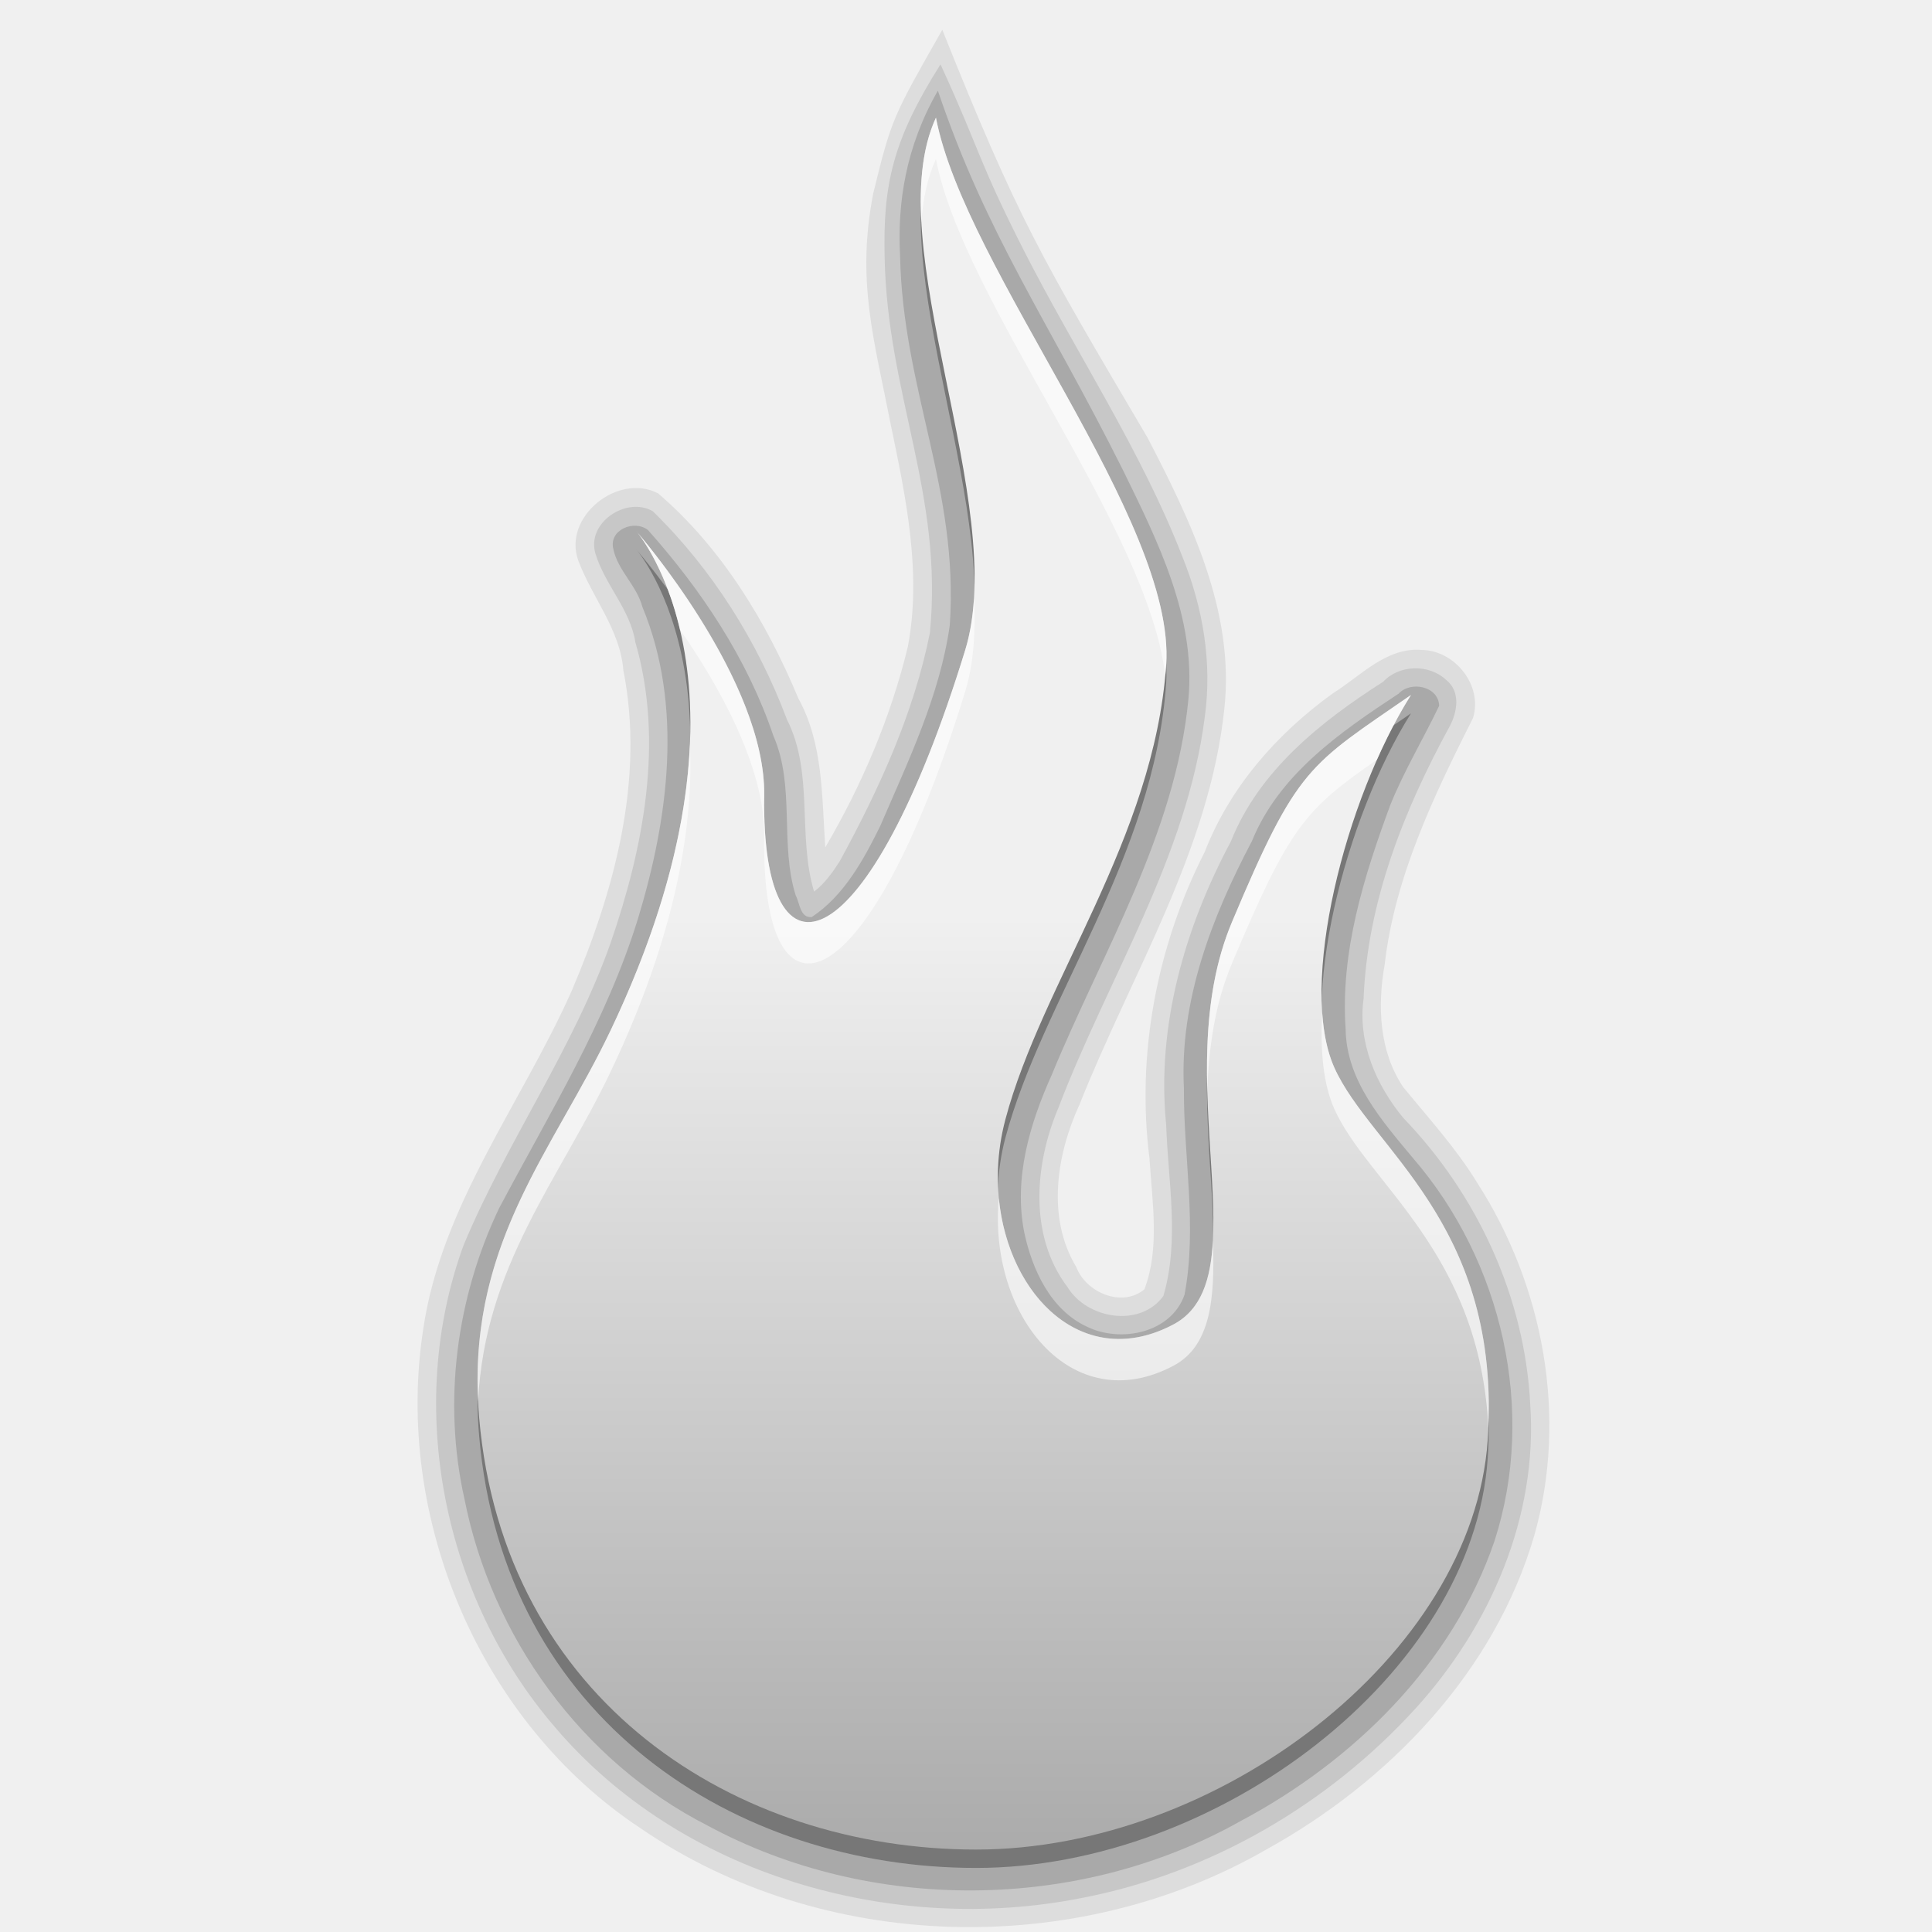
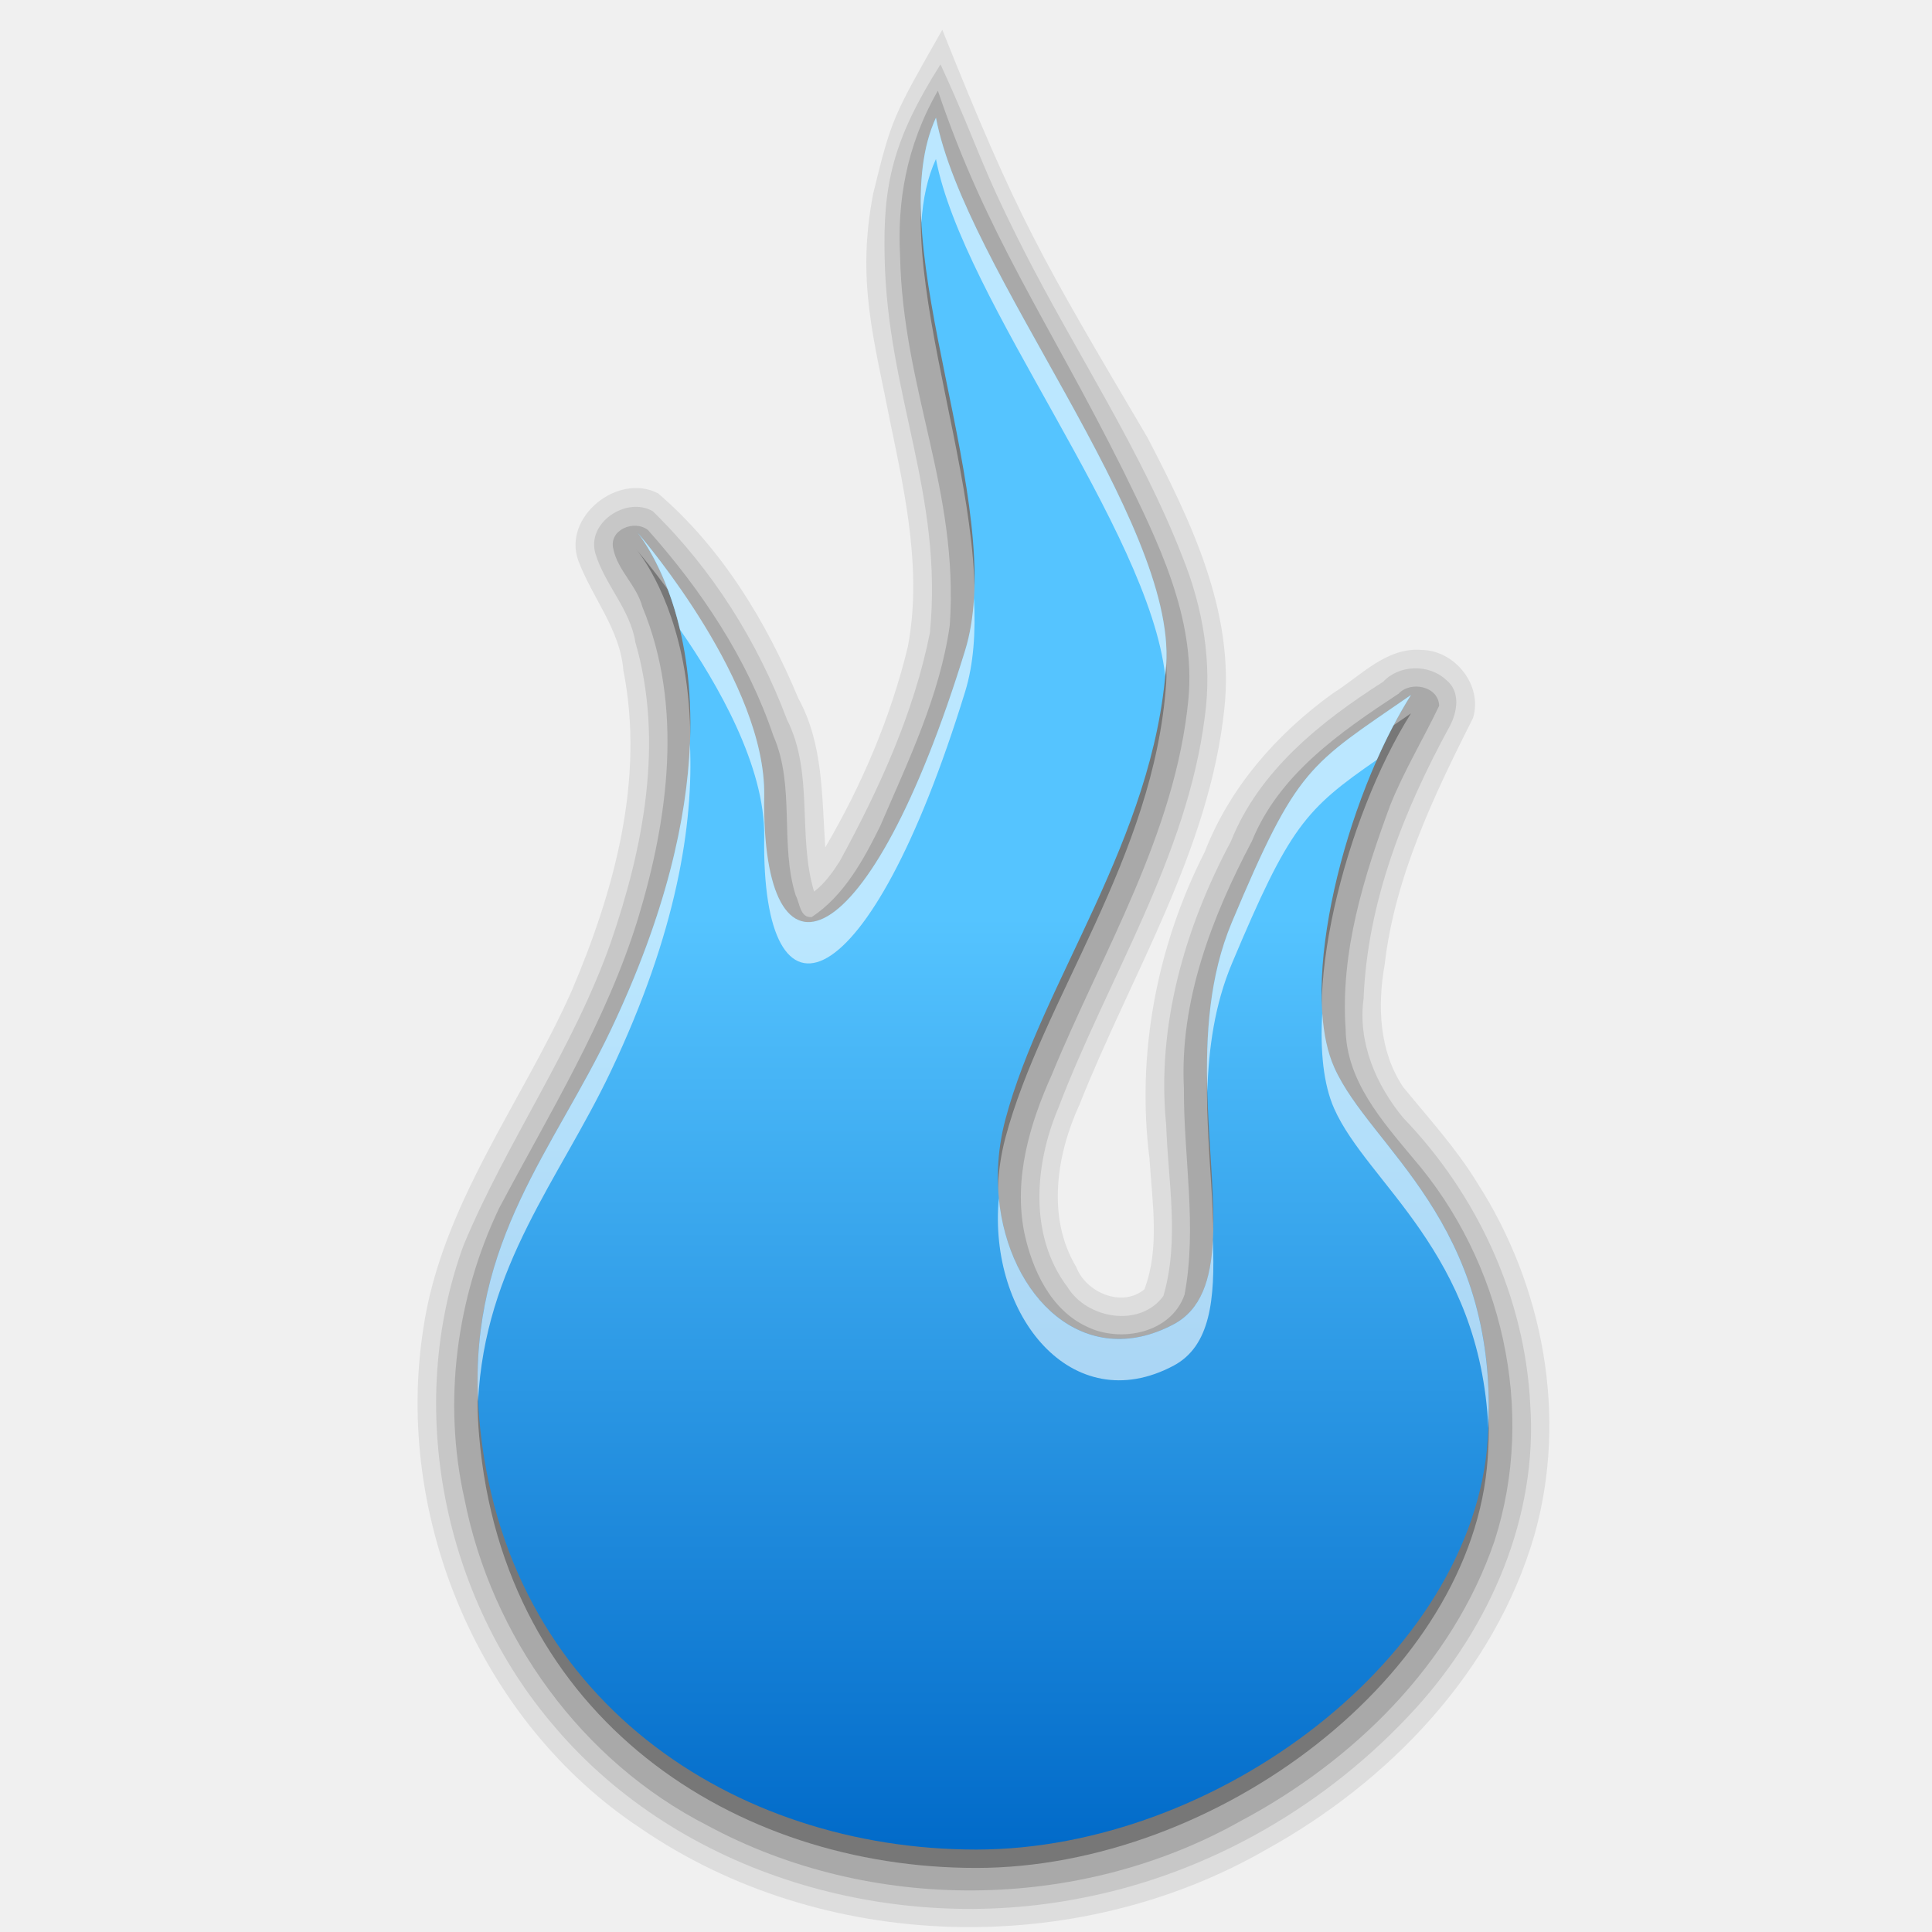
<svg xmlns="http://www.w3.org/2000/svg" xmlns:xlink="http://www.w3.org/1999/xlink" version="1.1" id="svg2" height="1000" width="1000">
  <defs id="defs4">
-     <linearGradient id="linearGradient4094">
-       <stop style="stop-color:#aaaaaa;stop-opacity:1;" offset="0" id="stop4096" />
-       <stop style="stop-color:#f0f0f0;stop-opacity:1;" offset="1" id="stop4098" />
+     <linearGradient xlink:href="#linearGradient4414-9-4" id="linearGradient4362" gradientUnits="userSpaceOnUse" gradientTransform="matrix(1.18867,0,0,1.18867,-84.92715,4.194138)" x1="499.015" y1="852.696" x2="499.015" y2="439.806" />
+     <linearGradient id="linearGradient4414-9-4">
+       <stop style="stop-color:#0069c8;stop-opacity:1;" offset="0" id="stop4416-1-2" />
+       <stop style="stop-color:#55c4ff;stop-opacity:1;" offset="1" id="stop4418-5-3" />
    </linearGradient>
-     <linearGradient xlink:href="#linearGradient4094" id="linearGradient4362" gradientUnits="userSpaceOnUse" gradientTransform="matrix(1.18867,0,0,1.18867,-84.92715,4.194138)" x1="499.015" y1="852.696" x2="499.015" y2="439.806" />
+     <linearGradient y2="98.363" x2="623.248" y1="993.461" x1="623.248" gradientTransform="matrix(0.2791091,0,0,0.2790733,1346.239,581.4363)" gradientUnits="userSpaceOnUse" id="linearGradient3948" xlink:href="#linearGradient4414-9-4" />
  </defs>
  <g id="layer1" transform="translate(0,-52.36218)">
    <path style="opacity:0.08;fill:#000000;fill-opacity:1;stroke:none" d="m 451.942,152.675 c -8.711,45.083 0.381,74.927 9.026,119.058 7.823,37.689 16.208,76.767 8.963,115.215 -8.829,36.608 -23.772,71.582 -42.764,104.007 -1.818,-26.013 -0.961,-53.593 -13.915,-77.044 -16.561,-39.775 -39.746,-78 -72.635,-106.197 -20.736,-10.789 -49.468,12.138 -41.306,34.769 7.186,19.213 21.702,35.768 23.328,56.796 11.233,56.54 -4.756,114.496 -26.84,166.2 -25.881,58.004 -67.215,110.456 -76.686,174.503 -15.359,98.253 29.532,203.981 112.562,258.769 93.987,64.403 224.864,67.696 323.457,11.096 63.657,-35.118 118.529,-92.052 139.074,-162.922 17.366,-61.375 4.669,-129.073 -29.531,-182.238 -10.931,-17.943 -25.196,-33.501 -38.405,-49.684 -12.489,-18.654 -13.364,-41.958 -9.55,-63.5 5.203,-45.206 25.425,-87.209 45.727,-127.559 5.119,-16.772 -9.31,-34.944 -26.559,-35.177 -18.332,-1.505 -31.59,13.482 -45.902,22.387 -28.924,20.855 -53.388,48.549 -66.394,82.094 -24.757,48.596 -35.517,104.532 -28.598,158.921 1.352,22.352 5.419,46.185 -2.637,67.531 -11.626,9.684 -30.312,1.668 -35.289,-11.552 -15.416,-25.56 -10.218,-58.351 1.763,-84.242 C 585.618,556.442 626.012,492.556 633.736,419.077 639.144,369.013 616.383,322.06 593.964,278.898 538.33,184.591 526.908,165.669 487.731,67.773 462.34,112.502 461.463,113.454 451.942,152.675 z" id="path4142" />
    <path style="opacity:0.1;fill:#000000;fill-opacity:1;stroke:none" d="m 457.88,185.71 c 1.435,71.239 30.433,122.484 23.436,194.193 -8.329,41.696 -26.357,80.984 -46.645,118.184 -3.735,5.843 -7.769,11.545 -13.298,15.75 -8.714,-28.84 0.005,-61.358 -14.009,-88.965 -15.156,-40.332 -38.705,-77.93 -69.532,-107.946 -13.79,-7.828 -34.583,6.23 -29.568,22.176 4.909,16.064 17.922,28.658 20.588,45.639 14.909,51.336 4.256,106.211 -12.783,155.621 -19.353,54.952 -53.751,102.872 -76.116,156.496 -30.587,83.7 -10.486,182.392 47.25,249.432 65.323,76.865 174.753,107.882 272.531,88.498 66.387,-12.693 127.711,-48.406 173.015,-98.189 C 771.294,894.189 796.028,837.474 792.058,779.395 789.292,723.993 764.72,670.79 726.378,631.032 712.182,613.899 702.669,591.787 705.799,569.147 c 1.975,-49.899 20.852,-97.535 44.649,-141.006 3.916,-7.494 5.55,-17.776 -1.783,-23.736 -8.851,-8.466 -24.358,-8.145 -32.755,0.836 -32.252,20.597 -64.285,46.047 -78.785,82.609 -23.857,44.6 -38.587,95.517 -33.538,146.524 1.008,29.461 7.021,60.061 -1.426,88.78 -12.145,16.665 -39.705,11.848 -49.701,-4.718 -19.961,-26.418 -17.037,-63.384 -4.655,-92.597 25.663,-67.323 66.683,-130 75.827,-202.676 3.853,-28.019 -1.04,-56.445 -11.562,-82.501 -21.625,-55.728 -55.215,-105.752 -82.254,-158.919 -23.954,-47.285 -21.937,-50.113 -43.008,-96.086 -24.776,39.195 -29.825,62.326 -28.927,100.053 z" id="path4132" />
    <path style="opacity:0.15;fill:#000000;fill-opacity:1;stroke:none" d="m 465.864,184.36 c 1.353,69.969 30.529,121.234 25.751,191.554 -5.179,36.639 -21.574,70.405 -36.068,104.112 -8.647,17.535 -18.762,36.027 -35.401,46.998 -6.054,0.6 -6.139,-7.247 -8.246,-11.069 -8.431,-26.634 -0.146,-56.621 -11.59,-82.724 -13.451,-39.767 -37.171,-75.389 -64.931,-106.535 -7.103,-5.541 -20.364,-0.139 -17.941,9.769 2.295,11.2 12.141,18.942 15.044,29.977 21.356,51.486 13.421,109.962 -2.325,161.604 -16.435,53.138 -45.956,100.901 -71.855,149.753 -22.115,46.39 -29.202,100.099 -17.892,150.455 14.078,71.357 60.721,135.816 125.652,168.926 84.297,45.617 192.181,44.84 275.706,-2.045 58.725,-31.147 110.011,-81.397 131.785,-145.164 21.843,-67.479 3.929,-144.776 -42.039,-198.001 -16.126,-19.368 -34.661,-40.247 -35.009,-66.881 -2.809,-40.005 9.425,-78.998 23.112,-116.05 7.146,-17.711 17.193,-34.408 25.296,-51.373 -0.363,-10.205 -14.828,-13.021 -21.025,-6.241 -30.099,19.787 -61.901,41.762 -75.91,76.326 -20.744,39.316 -37.465,82.611 -35.193,127.865 -0.223,35.553 6.976,71.611 0.334,106.832 -6.899,20.04 -33.304,25.166 -50.667,16.53 -18.647,-8.689 -28.207,-29.469 -32.28,-48.624 -5.589,-28.081 2.785,-56.225 14.236,-81.705 26.195,-63.703 63.982,-124.585 70.716,-194.401 3.953,-42.422 -15.944,-81.876 -33.989,-118.793 C 542.108,217.507 510.865,174.486 485.438,99.289 468.648,128.557 464.487,157.73 465.864,184.36 z" id="path4120" />
    <path style="opacity:0.3;fill:#000000;fill-opacity:1;stroke:none" d="m 329.339,336.775 c 0,0 71.057,81.116 -13.24,258.319 -30.263,63.616 -75.657,111.81 -68.091,200.487 12.492,146.413 132.399,223.62 257.232,223.62 124.833,0 257.232,-100.243 264.798,-212.053 7.566,-111.81 -60.525,-150.365 -79.439,-192.776 -18.914,-42.411 5.674,-138.798 39.72,-192.776 -52.96,36.627 -58.634,36.627 -92.679,117.593 -34.045,80.966 15.392,184.016 -30.263,208.198 -57.981,30.711 -105.015,-38.107 -87.005,-106.027 18.914,-71.327 76.937,-145.076 83.222,-235.186 5.233,-75.029 -104.028,-204.342 -119.159,-283.38 -30.263,65.544 38.322,200.248 15.131,275.669 C 449.664,560.753 394.031,578.238 395.538,473.646 396.402,413.699 329.339,336.775 329.339,336.775 z" id="path4118" />
-     <path id="path4019-2" d="m 329.339,327.266 c 0,0 71.057,81.116 -13.24,258.319 -30.263,63.616 -75.657,111.81 -68.091,200.487 12.492,146.413 132.399,223.62 257.232,223.62 124.833,0 257.232,-100.243 264.798,-212.053 7.566,-111.81 -60.525,-150.365 -79.439,-192.776 -18.914,-42.411 5.674,-138.798 39.72,-192.776 -52.96,36.627 -58.634,36.627 -92.679,117.593 -34.045,80.966 15.392,184.016 -30.263,208.198 -57.981,30.711 -105.015,-38.107 -87.005,-106.027 18.914,-71.327 76.937,-145.076 83.222,-235.186 5.233,-75.029 -104.028,-204.342 -119.159,-283.38 -30.263,65.544 38.322,200.248 15.131,275.669 C 449.664,551.244 394.031,568.728 395.538,464.137 396.402,404.189 329.339,327.266 329.339,327.266 z" style="fill:url(#linearGradient4362);fill-opacity:1;stroke:none" />
+     <path id="path4019-2" d="m 329.339,327.266 c 0,0 71.057,81.116 -13.24,258.319 -30.263,63.616 -75.657,111.81 -68.091,200.487 12.492,146.413 132.399,223.62 257.232,223.62 124.833,0 257.232,-100.243 264.798,-212.053 7.566,-111.81 -60.525,-150.365 -79.439,-192.776 -18.914,-42.411 5.674,-138.798 39.72,-192.776 -52.96,36.627 -58.634,36.627 -92.679,117.593 -34.045,80.966 15.392,184.016 -30.263,208.198 -57.981,30.711 -105.015,-38.107 -87.005,-106.027 18.914,-71.327 76.937,-145.076 83.222,-235.186 5.233,-75.029 -104.028,-204.342 -119.159,-283.38 -30.263,65.544 38.322,200.248 15.131,275.669 C 449.664,551.244 394.031,568.728 395.538,464.137 396.402,404.189 329.339,327.266 329.339,327.266 z" style="fill:url(#linearGradient4362);fill-opacity:1.0;stroke:none" />
    <path style="opacity:0.6;fill:#ffffff;fill-opacity:1;stroke:none" d="m 484.445,113.277 c -6.939,15.029 -8.698,33.702 -7.541,54.456 0.778,-12.241 3.084,-23.408 7.541,-33.06 14.115,73.729 110.094,191.21 118.681,267.562 0.174,-1.855 0.353,-3.702 0.483,-5.572 C 608.843,321.634 499.577,192.315 484.445,113.277 z M 330.104,328.203 c 3.112,3.969 14.874,20.37 21.879,50.073 19.379,27.889 44.099,70.695 43.572,107.24 -1.507,104.592 54.107,87.106 104.009,-75.183 4.391,-14.281 5.465,-30.666 4.569,-48.327 -0.581,9.582 -2.013,18.617 -4.569,26.931 -49.901,162.29 -105.515,179.775 -104.009,75.183 0.834,-57.919 -61.216,-130.991 -65.451,-135.917 z m 400.21,83.876 c -52.96,36.627 -58.634,36.638 -92.679,117.604 -11.788,28.035 -13.557,58.711 -12.741,87.85 0.665,-22.454 3.811,-45.217 12.741,-66.454 29.826,-70.932 37.888,-79.74 75.035,-105.457 5.415,-12.213 11.376,-23.604 17.644,-33.543 z m -373.205,25.259 c -1.607,38.659 -12.288,87.874 -41.009,148.25 -29.295,61.582 -72.759,108.728 -68.646,192.119 3.506,-70.489 41.951,-114.606 68.646,-170.723 34.318,-72.141 42.91,-128.345 41.009,-169.646 z m 327.293,139.557 c -1.14,19.507 0.606,36.816 6.203,49.367 17.268,38.719 75.497,74.222 79.752,165.188 4.69,-107.056 -61.192,-144.967 -79.752,-186.584 -3.446,-7.728 -5.44,-17.242 -6.203,-27.971 z m -167.417,95.614 c -5.575,60.814 37.894,114.571 90.376,86.773 19.194,-10.167 21.582,-34.312 20.43,-64.857 -1.064,20.236 -5.989,35.812 -20.43,43.461 -46.204,24.473 -85.45,-14.265 -90.376,-65.377 z" id="path4082" />
  </g>
</svg>
